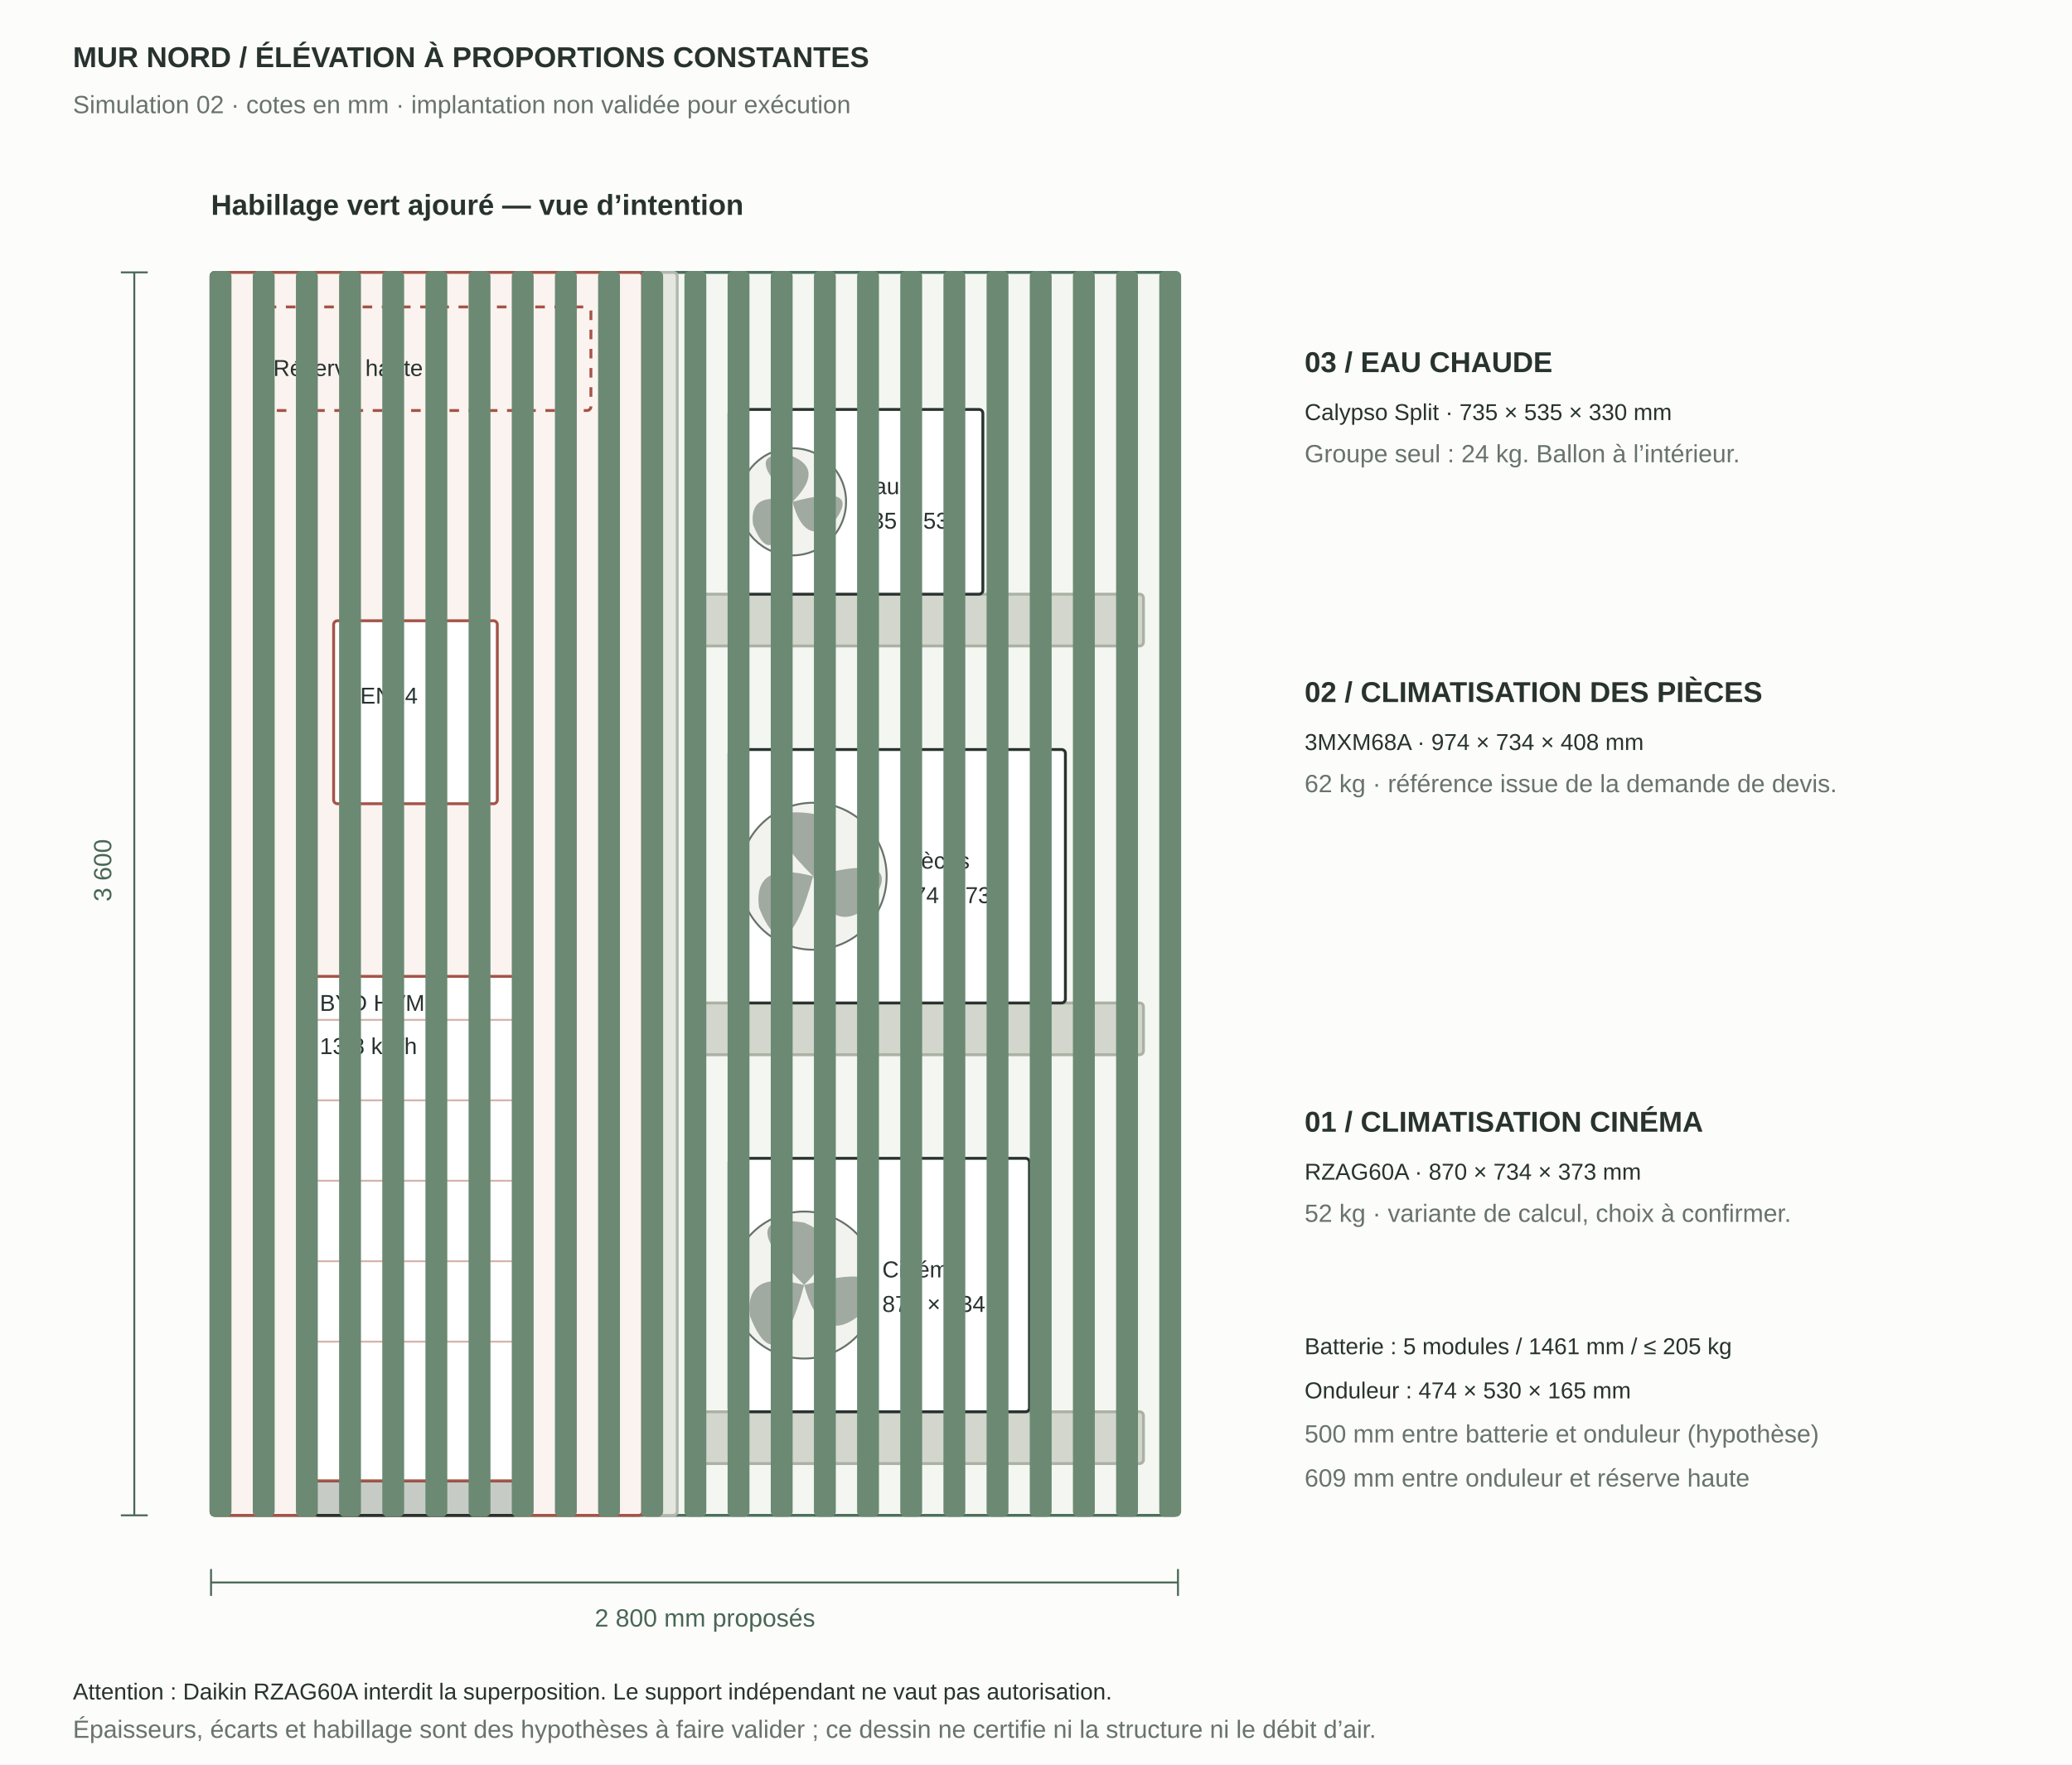
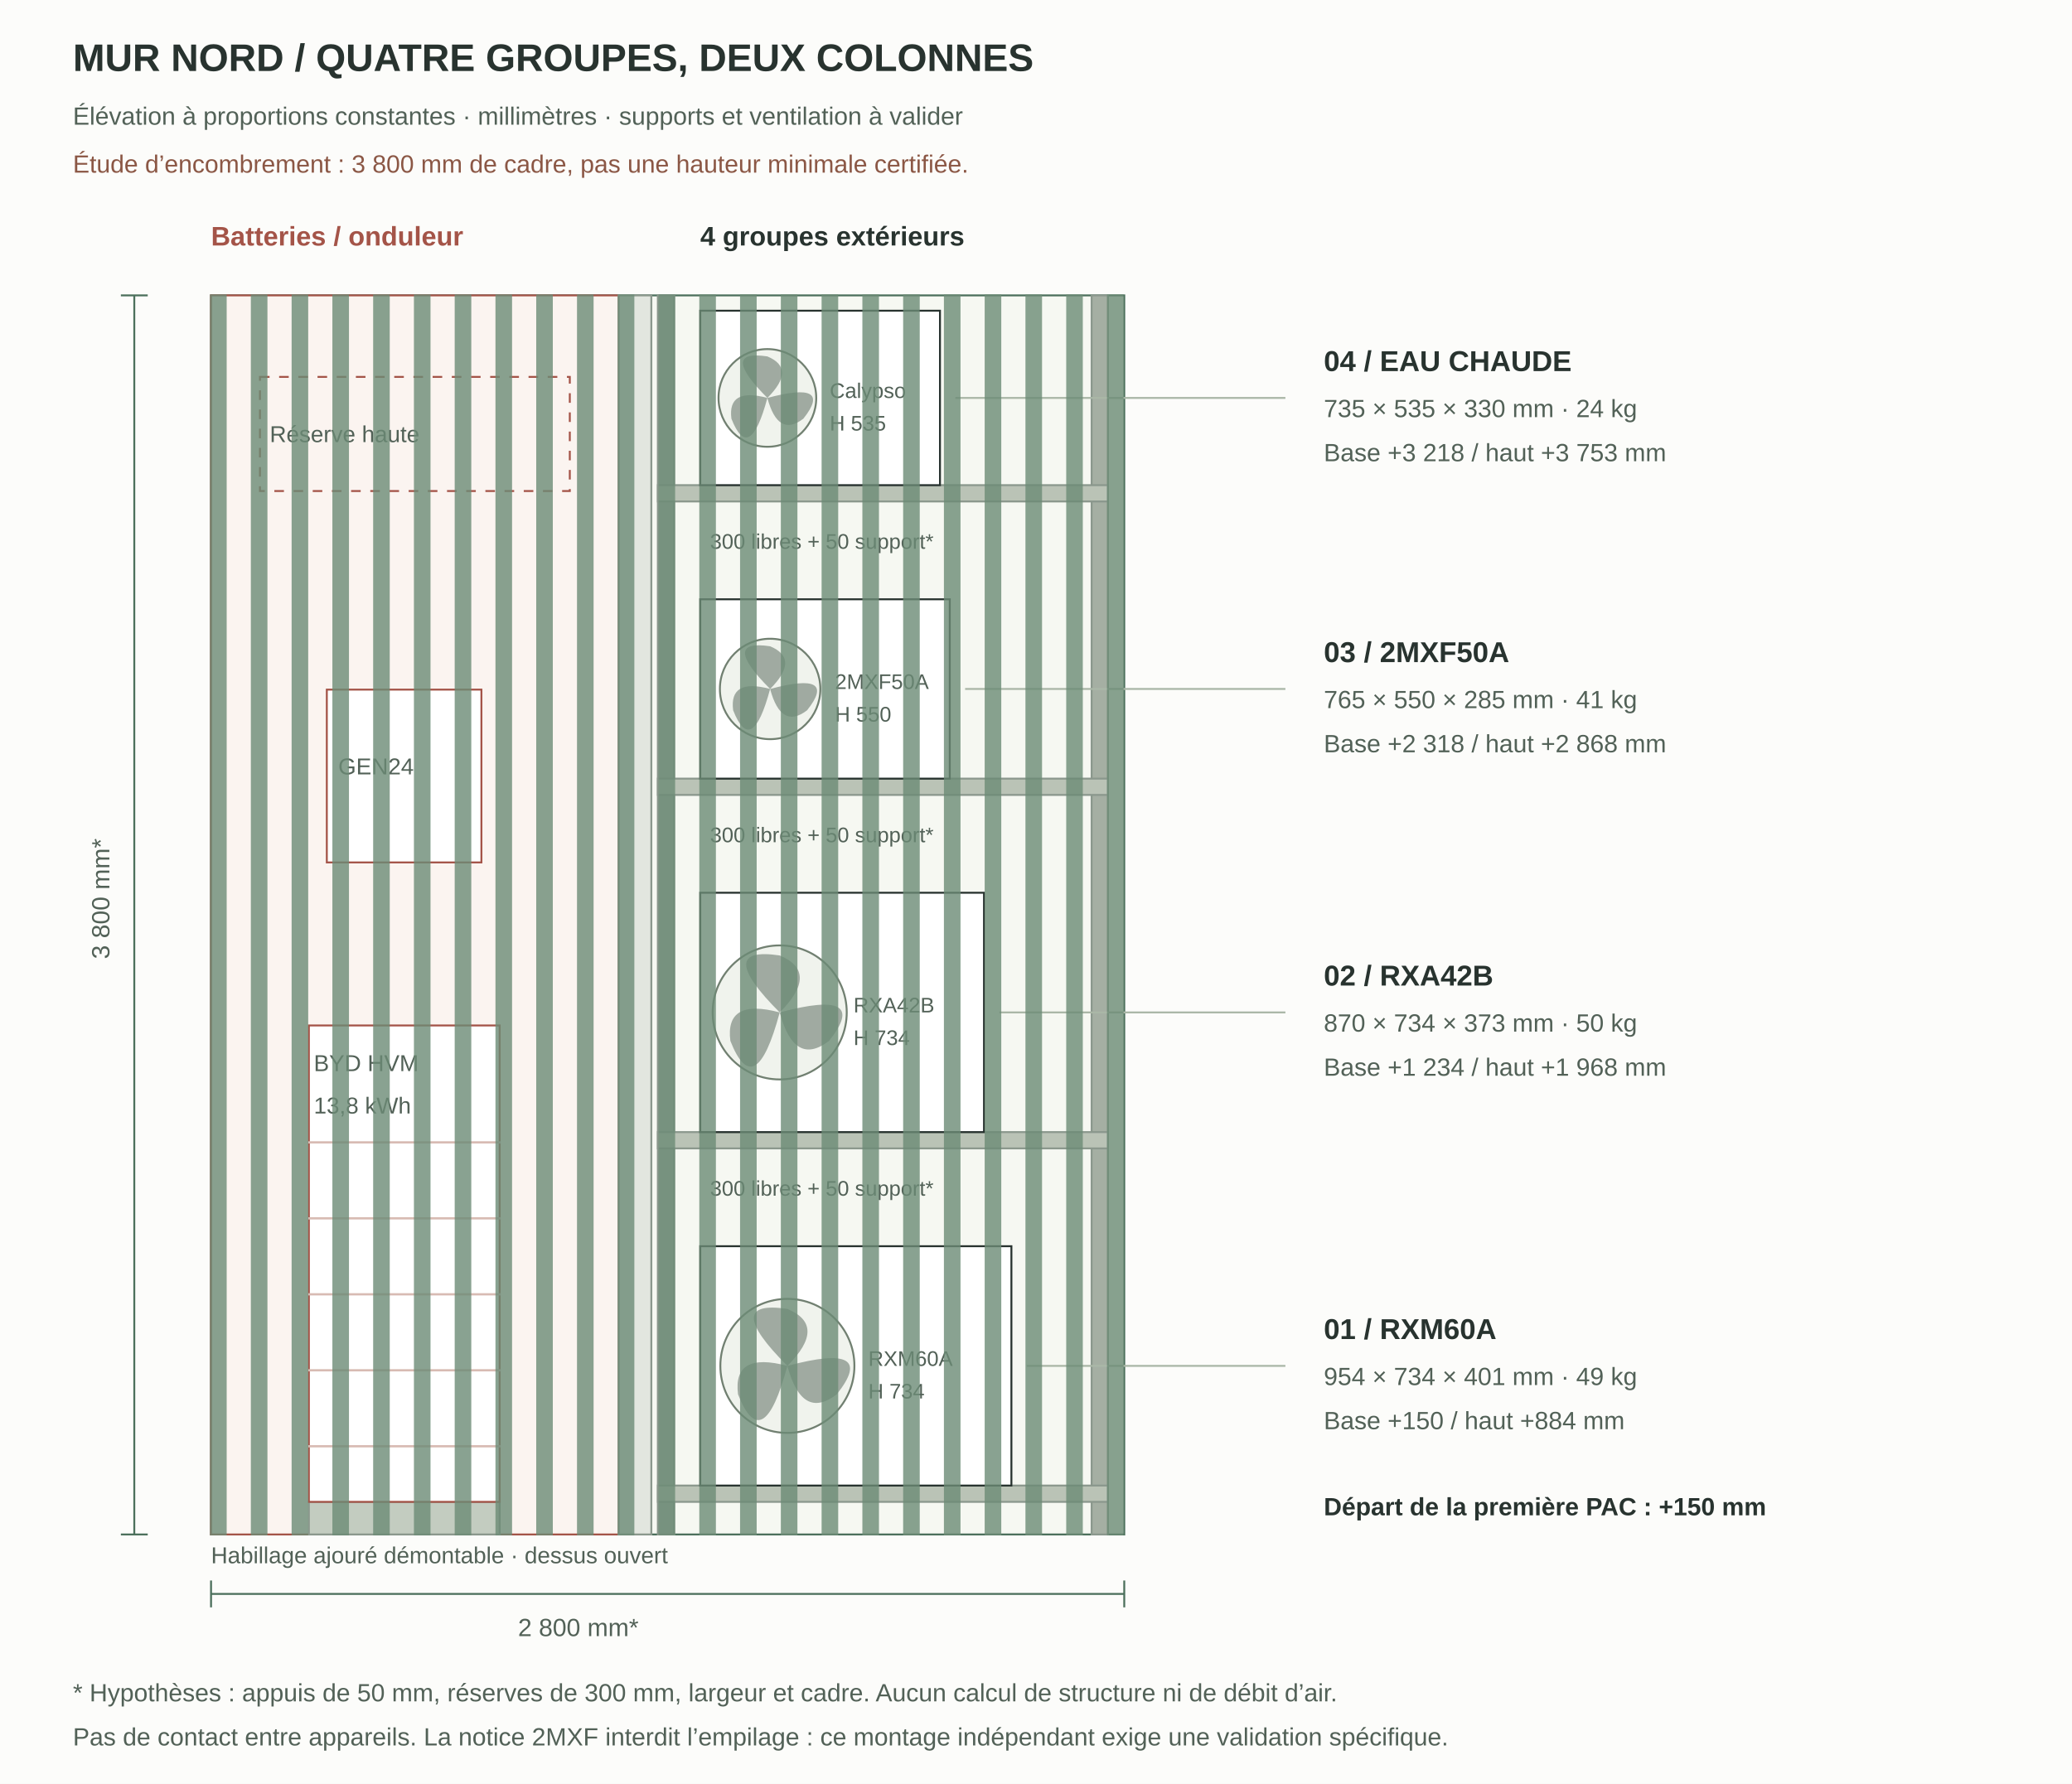
- <svg xmlns="http://www.w3.org/2000/svg" viewBox="0 0 1080 920" role="img">
+ <svg xmlns="http://www.w3.org/2000/svg" viewBox="0 0 1080 930" role="img">
  <rect width="100%" height="100%" fill="#fcfcfa" />
-   <style>text{font-family:Arial,sans-serif;fill:#28332f}.small{font-size:12px}.label{font-size:15px;font-weight:bold}.note{font-size:13px;fill:#68736c}.dim{font-size:13px;fill:#496655}</style>
-   <text x="38" y="35" class="label">MUR NORD / ÉLÉVATION À PROPORTIONS CONSTANTES</text>
-   <text x="38" y="59" class="note">Simulation 02 · cotes en mm · implantation non validée pour exécution</text>
-   <rect x="110.0" y="142.0" width="504.0" height="648.0" rx="2" fill="#f4f6f1" stroke="#4c705c" stroke-width="1.5" />
-   <rect x="110.0" y="142.0" width="225.0" height="648.0" rx="2" fill="#fbf3ef" stroke="#a45448" stroke-width="1.5" />
-   <rect x="335.0" y="142.0" width="18.0" height="648.0" rx="2" fill="#e4e6e0" stroke="#b0b8ad" stroke-width="1.5" />
-   <rect x="164.0" y="772.0" width="105.3" height="18.0" rx="2" fill="#c7cbc5" stroke="#28332f" stroke-width="1.5" />
-   <rect x="164.0" y="509.02" width="105.3" height="262.98" rx="2" fill="#fff" stroke="#a45448" stroke-width="1.5" />
-   <path d="M164.0 699.46h105.3" stroke="#d5b4ad" />
-   <path d="M164.0 657.52h105.3" stroke="#d5b4ad" />
-   <path d="M164.0 615.58h105.3" stroke="#d5b4ad" />
-   <path d="M164.0 573.64h105.3" stroke="#d5b4ad" />
-   <path d="M164.0 531.7h105.3" stroke="#d5b4ad" />
-   <text x="166.7" y="527.02" class="small">BYD HVM</text>
-   <text x="166.7" y="549.52" class="small">13,8 kWh</text>
-   <rect x="173.9" y="323.62" width="85.32" height="95.4" rx="2" fill="#fff" stroke="#a45448" stroke-width="1.5" />
-   <text x="178.4" y="366.82" class="small">GEN24</text>
-   <rect x="137.0" y="160.0" width="171.0" height="54.0" rx="2" fill="none" stroke="#a45448" stroke-width="1.5" stroke-dasharray="5 5" />
-   <text x="142.4" y="196.0" class="small">Réserve haute</text>
-   <rect x="362.0" y="736.0" width="234.0" height="27.0" rx="2" fill="#d2d6cd" stroke="#aab2a4" stroke-width="1.5" />
-   <rect x="362.0" y="522.88" width="234.0" height="27.0" rx="2" fill="#d2d6cd" stroke="#aab2a4" stroke-width="1.5" />
-   <rect x="362.0" y="309.76" width="234.0" height="27.0" rx="2" fill="#d2d6cd" stroke="#aab2a4" stroke-width="1.5" />
-   <rect x="380.0" y="603.88" width="156.6" height="132.12" rx="2" fill="#fff" stroke="#28332f" stroke-width="1.5" />
-   <circle cx="419.15" cy="669.94" r="38.315" fill="#f2f3ef" stroke="#67726a" />
-   <path d="M419.15 669.94q-38.315 -38.315 0 -32.568q22.989 9.579 0 32.568" fill="#a0aaa1" transform="rotate(0 419.15 669.94)" />
-   <path d="M419.15 669.94q-38.315 -38.315 0 -32.568q22.989 9.579 0 32.568" fill="#a0aaa1" transform="rotate(120 419.15 669.94)" />
-   <path d="M419.15 669.94q-38.315 -38.315 0 -32.568q22.989 9.579 0 32.568" fill="#a0aaa1" transform="rotate(240 419.15 669.94)" />
-   <text x="459.866" y="665.94" class="small">Cinéma</text>
-   <text x="459.866" y="683.94" class="small">870 × 734</text>
-   <rect x="380.0" y="390.76" width="175.32" height="132.12" rx="2" fill="#fff" stroke="#28332f" stroke-width="1.5" />
-   <circle cx="423.83" cy="456.82" r="38.315" fill="#f2f3ef" stroke="#67726a" />
-   <path d="M423.83 456.82q-38.315 -38.315 0 -32.568q22.989 9.579 0 32.568" fill="#a0aaa1" transform="rotate(0 423.83 456.82)" />
-   <path d="M423.83 456.82q-38.315 -38.315 0 -32.568q22.989 9.579 0 32.568" fill="#a0aaa1" transform="rotate(120 423.83 456.82)" />
-   <path d="M423.83 456.82q-38.315 -38.315 0 -32.568q22.989 9.579 0 32.568" fill="#a0aaa1" transform="rotate(240 423.83 456.82)" />
-   <text x="469.413" y="452.82" class="small">Pièces</text>
-   <text x="469.413" y="470.82" class="small">974 × 734</text>
-   <rect x="380.0" y="213.46" width="132.3" height="96.3" rx="2" fill="#fff" stroke="#28332f" stroke-width="1.5" />
-   <circle cx="413.075" cy="261.61" r="27.927" fill="#f2f3ef" stroke="#67726a" />
-   <path d="M413.075 261.61q-27.927 -27.927 0 -23.738q16.756 6.982 0 23.738" fill="#a0aaa1" transform="rotate(0 413.075 261.61)" />
-   <path d="M413.075 261.61q-27.927 -27.927 0 -23.738q16.756 6.982 0 23.738" fill="#a0aaa1" transform="rotate(120 413.075 261.61)" />
-   <path d="M413.075 261.61q-27.927 -27.927 0 -23.738q16.756 6.982 0 23.738" fill="#a0aaa1" transform="rotate(240 413.075 261.61)" />
-   <text x="447.473" y="257.61" class="small">Eau</text>
-   <text x="447.473" y="275.61" class="small">735 × 535</text>
-   <path d="M70 790V142.0M63 790h14M63 142.0h14" stroke="#496655" fill="none" />
-   <text x="58" y="470" class="dim" transform="rotate(-90 58 470)">3 600</text>
-   <path d="M110 825H614.0M110 818v14M614.0 818v14" stroke="#496655" />
-   <text x="310" y="848" class="dim">2 800 mm proposés</text>
-   <text x="680" y="194" class="label">03 / EAU CHAUDE</text>
-   <text x="680" y="219" class="small">Calypso Split · 735 × 535 × 330 mm</text>
-   <text x="680" y="241" class="note">Groupe seul : 24 kg. Ballon à l’intérieur.</text>
-   <text x="680" y="366" class="label">02 / CLIMATISATION DES PIÈCES</text>
-   <text x="680" y="391" class="small">3MXM68A · 974 × 734 × 408 mm</text>
-   <text x="680" y="413" class="note">62 kg · référence issue de la demande de devis.</text>
-   <text x="680" y="590" class="label">01 / CLIMATISATION CINÉMA</text>
-   <text x="680" y="615" class="small">RZAG60A · 870 × 734 × 373 mm</text>
-   <text x="680" y="637" class="note">52 kg · variante de calcul, choix à confirmer.</text>
-   <text x="680" y="706" class="small">Batterie : 5 modules / 1461 mm / ≤ 205 kg</text>
-   <text x="680" y="729" class="small">Onduleur : 474 × 530 × 165 mm</text>
-   <text x="680" y="752" class="note">500 mm entre batterie et onduleur (hypothèse)</text>
-   <text x="680" y="775" class="note">609 mm entre onduleur et réserve haute</text>
-   <rect x="110.0" y="142.0" width="9.9" height="648.0" rx="2" fill="#6b8973" stroke="#6b8973" stroke-width="1.5" />
-   <rect x="132.5" y="142.0" width="9.9" height="648.0" rx="2" fill="#6b8973" stroke="#6b8973" stroke-width="1.5" />
-   <rect x="155.0" y="142.0" width="9.9" height="648.0" rx="2" fill="#6b8973" stroke="#6b8973" stroke-width="1.5" />
-   <rect x="177.5" y="142.0" width="9.9" height="648.0" rx="2" fill="#6b8973" stroke="#6b8973" stroke-width="1.5" />
-   <rect x="200.0" y="142.0" width="9.9" height="648.0" rx="2" fill="#6b8973" stroke="#6b8973" stroke-width="1.5" />
-   <rect x="222.5" y="142.0" width="9.9" height="648.0" rx="2" fill="#6b8973" stroke="#6b8973" stroke-width="1.5" />
-   <rect x="245.0" y="142.0" width="9.9" height="648.0" rx="2" fill="#6b8973" stroke="#6b8973" stroke-width="1.5" />
-   <rect x="267.5" y="142.0" width="9.9" height="648.0" rx="2" fill="#6b8973" stroke="#6b8973" stroke-width="1.5" />
-   <rect x="290.0" y="142.0" width="9.9" height="648.0" rx="2" fill="#6b8973" stroke="#6b8973" stroke-width="1.5" />
-   <rect x="312.5" y="142.0" width="9.9" height="648.0" rx="2" fill="#6b8973" stroke="#6b8973" stroke-width="1.5" />
-   <rect x="335.0" y="142.0" width="9.9" height="648.0" rx="2" fill="#6b8973" stroke="#6b8973" stroke-width="1.5" />
-   <rect x="357.5" y="142.0" width="9.9" height="648.0" rx="2" fill="#6b8973" stroke="#6b8973" stroke-width="1.5" />
-   <rect x="380.0" y="142.0" width="9.9" height="648.0" rx="2" fill="#6b8973" stroke="#6b8973" stroke-width="1.5" />
-   <rect x="402.5" y="142.0" width="9.9" height="648.0" rx="2" fill="#6b8973" stroke="#6b8973" stroke-width="1.5" />
-   <rect x="425.0" y="142.0" width="9.9" height="648.0" rx="2" fill="#6b8973" stroke="#6b8973" stroke-width="1.5" />
-   <rect x="447.5" y="142.0" width="9.9" height="648.0" rx="2" fill="#6b8973" stroke="#6b8973" stroke-width="1.5" />
-   <rect x="470.0" y="142.0" width="9.9" height="648.0" rx="2" fill="#6b8973" stroke="#6b8973" stroke-width="1.5" />
-   <rect x="492.5" y="142.0" width="9.9" height="648.0" rx="2" fill="#6b8973" stroke="#6b8973" stroke-width="1.5" />
-   <rect x="515.0" y="142.0" width="9.9" height="648.0" rx="2" fill="#6b8973" stroke="#6b8973" stroke-width="1.5" />
-   <rect x="537.5" y="142.0" width="9.9" height="648.0" rx="2" fill="#6b8973" stroke="#6b8973" stroke-width="1.5" />
-   <rect x="560.0" y="142.0" width="9.9" height="648.0" rx="2" fill="#6b8973" stroke="#6b8973" stroke-width="1.5" />
-   <rect x="582.5" y="142.0" width="9.9" height="648.0" rx="2" fill="#6b8973" stroke="#6b8973" stroke-width="1.5" />
-   <rect x="605.0" y="142.0" width="9.9" height="648.0" rx="2" fill="#6b8973" stroke="#6b8973" stroke-width="1.5" />
-   <text x="110" y="112" class="label">Habillage vert ajouré — vue d’intention</text>
-   <text x="38" y="886" class="small">Attention : Daikin RZAG60A interdit la superposition. Le support indépendant ne vaut pas autorisation.</text>
-   <text x="38" y="906" class="note">Épaisseurs, écarts et habillage sont des hypothèses à faire valider ; ce dessin ne certifie ni la structure ni le débit d’air.</text>
+   <g font-family="Arial,sans-serif">
+     <text x="38" y="37" font-size="20" fill="#28332f" font-weight="bold">MUR NORD / QUATRE GROUPES, DEUX COLONNES</text>
+     <text x="38" y="65" font-size="13" fill="#526157" font-weight="normal">Élévation à proportions constantes · millimètres · supports et ventilation à valider</text>
+     <text x="38" y="90" font-size="13" fill="#8b5745" font-weight="normal">Étude d’encombrement : 3 800 mm de cadre, pas une hauteur minimale certifiée.</text>
+     <rect x="110.00" y="154.00" width="476.00" height="646.00" fill="#f6f8f2" stroke="#4c705c" />
+     <rect x="110.00" y="154.00" width="212.50" height="646.00" fill="#fbf4f0" stroke="#a45448" />
+     <rect x="322.50" y="154.00" width="17.00" height="646.00" fill="#e2e6df" stroke="#8b988d" />
+     <rect x="161.00" y="783.00" width="99.45" height="17.00" fill="#c3ccc0" stroke="#8b988d" />
+     <rect x="161.00" y="534.63" width="99.45" height="248.37" fill="white" stroke="#a45448" />
+     <rect x="161.00" y="753.93" width="99.45" height="0.17" fill="#d8bbb3" stroke="#d8bbb3" />
+     <rect x="161.00" y="714.32" width="99.45" height="0.17" fill="#d8bbb3" stroke="#d8bbb3" />
+     <rect x="161.00" y="674.71" width="99.45" height="0.17" fill="#d8bbb3" stroke="#d8bbb3" />
+     <rect x="161.00" y="635.10" width="99.45" height="0.17" fill="#d8bbb3" stroke="#d8bbb3" />
+     <rect x="161.00" y="595.49" width="99.45" height="0.17" fill="#d8bbb3" stroke="#d8bbb3" />
+     <text x="163.55" y="558.43" font-size="12" fill="#526157" font-weight="normal">BYD HVM</text>
+     <text x="163.55" y="580.53" font-size="12" fill="#526157" font-weight="normal">13,8 kWh</text>
+     <rect x="170.35" y="359.53" width="80.58" height="90.10" fill="white" stroke="#a45448" />
+     <text x="176.3" y="403.73" font-size="12" fill="#526157" font-weight="normal">GEN24</text>
+     <rect x="135.50" y="196.50" width="161.50" height="59.50" fill="none" stroke="#a45448" stroke-dasharray="5 5" />
+     <text x="140.6" y="230.5" font-size="12" fill="#526157" font-weight="normal">Réserve haute</text>
+     <rect x="342.90" y="154.00" width="8.50" height="646.00" fill="#a5afa3" stroke="#8b988d" />
+     <rect x="569.00" y="154.00" width="8.50" height="646.00" fill="#a5afa3" stroke="#8b988d" />
+     <rect x="342.90" y="774.50" width="234.60" height="8.50" fill="#bac3b6" stroke="#8b988d" />
+     <rect x="365.00" y="649.72" width="162.18" height="124.78" fill="white" stroke="#28332f" />
+     <circle cx="410.41" cy="712.11" r="34.938" fill="#f0f3ed" stroke="#718071" />
+     <path d="M410.41 712.11q-34.938 -34.938 0 -29.698q20.963 8.735 0 29.698" fill="#a0aaa1" transform="rotate(0 410.4104 712.11)" />
+     <path d="M410.41 712.11q-34.938 -34.938 0 -29.698q20.963 8.735 0 29.698" fill="#a0aaa1" transform="rotate(120 410.4104 712.11)" />
+     <path d="M410.41 712.11q-34.938 -34.938 0 -29.698q20.963 8.735 0 29.698" fill="#a0aaa1" transform="rotate(240 410.4104 712.11)" />
+     <text x="452.577" y="712.11" font-size="11" fill="#526157" font-weight="normal">RXM60A</text>
+     <text x="452.577" y="729.11" font-size="11" fill="#526157" font-weight="normal">H 734</text>
+     <text x="370.1" y="623.37" font-size="11" fill="#526157" font-weight="normal">300 libres + 50 support*</text>
+     <path d="M535.18 712.11H670" stroke="#aab7a7" />
+     <text x="690" y="698.11" font-size="15" fill="#28332f" font-weight="bold">01 / RXM60A</text>
+     <text x="690" y="722.11" font-size="13" fill="#526157" font-weight="normal">954 × 734 × 401 mm · 49 kg</text>
+     <text x="690" y="745.11" font-size="13" fill="#526157" font-weight="normal">Base +150 / haut +884 mm</text>
+     <rect x="342.90" y="590.22" width="234.60" height="8.50" fill="#bac3b6" stroke="#8b988d" />
+     <rect x="365.00" y="465.44" width="147.90" height="124.78" fill="white" stroke="#28332f" />
+     <circle cx="406.412" cy="527.83" r="34.938" fill="#f0f3ed" stroke="#718071" />
+     <path d="M406.412 527.83q-34.938 -34.938 0 -29.698q20.963 8.735 0 29.698" fill="#a0aaa1" transform="rotate(0 406.412 527.83)" />
+     <path d="M406.412 527.83q-34.938 -34.938 0 -29.698q20.963 8.735 0 29.698" fill="#a0aaa1" transform="rotate(120 406.412 527.83)" />
+     <path d="M406.412 527.83q-34.938 -34.938 0 -29.698q20.963 8.735 0 29.698" fill="#a0aaa1" transform="rotate(240 406.412 527.83)" />
+     <text x="444.866" y="527.83" font-size="11" fill="#526157" font-weight="normal">RXA42B</text>
+     <text x="444.866" y="544.83" font-size="11" fill="#526157" font-weight="normal">H 734</text>
+     <text x="370.1" y="439.09" font-size="11" fill="#526157" font-weight="normal">300 libres + 50 support*</text>
+     <path d="M520.9 527.83H670" stroke="#aab7a7" />
+     <text x="690" y="513.83" font-size="15" fill="#28332f" font-weight="bold">02 / RXA42B</text>
+     <text x="690" y="537.83" font-size="13" fill="#526157" font-weight="normal">870 × 734 × 373 mm · 50 kg</text>
+     <text x="690" y="560.83" font-size="13" fill="#526157" font-weight="normal">Base +1 234 / haut +1 968 mm</text>
+     <rect x="342.90" y="405.94" width="234.60" height="8.50" fill="#bac3b6" stroke="#8b988d" />
+     <rect x="365.00" y="312.44" width="130.05" height="93.50" fill="white" stroke="#28332f" />
+     <circle cx="401.414" cy="359.19" r="26.18" fill="#f0f3ed" stroke="#718071" />
+     <path d="M401.414 359.19q-26.18 -26.18 0 -22.253q15.708 6.545 0 22.253" fill="#a0aaa1" transform="rotate(0 401.414 359.19)" />
+     <path d="M401.414 359.19q-26.18 -26.18 0 -22.253q15.708 6.545 0 22.253" fill="#a0aaa1" transform="rotate(120 401.414 359.19)" />
+     <path d="M401.414 359.19q-26.18 -26.18 0 -22.253q15.708 6.545 0 22.253" fill="#a0aaa1" transform="rotate(240 401.414 359.19)" />
+     <text x="435.227" y="359.19" font-size="11" fill="#526157" font-weight="normal">2MXF50A</text>
+     <text x="435.227" y="376.19" font-size="11" fill="#526157" font-weight="normal">H 550</text>
+     <text x="370.1" y="286.09" font-size="11" fill="#526157" font-weight="normal">300 libres + 50 support*</text>
+     <path d="M503.05 359.19H670" stroke="#aab7a7" />
+     <text x="690" y="345.19" font-size="15" fill="#28332f" font-weight="bold">03 / 2MXF50A</text>
+     <text x="690" y="369.19" font-size="13" fill="#526157" font-weight="normal">765 × 550 × 285 mm · 41 kg</text>
+     <text x="690" y="392.19" font-size="13" fill="#526157" font-weight="normal">Base +2 318 / haut +2 868 mm</text>
+     <rect x="342.90" y="252.94" width="234.60" height="8.50" fill="#bac3b6" stroke="#8b988d" />
+     <rect x="365.00" y="161.99" width="124.95" height="90.95" fill="white" stroke="#28332f" />
+     <circle cx="399.986" cy="207.465" r="25.466" fill="#f0f3ed" stroke="#718071" />
+     <path d="M399.986 207.465q-25.466 -25.466 0 -21.646q15.28 6.367 0 21.646" fill="#a0aaa1" transform="rotate(0 399.986 207.465)" />
+     <path d="M399.986 207.465q-25.466 -25.466 0 -21.646q15.28 6.367 0 21.646" fill="#a0aaa1" transform="rotate(120 399.986 207.465)" />
+     <path d="M399.986 207.465q-25.466 -25.466 0 -21.646q15.28 6.367 0 21.646" fill="#a0aaa1" transform="rotate(240 399.986 207.465)" />
+     <text x="432.473" y="207.465" font-size="11" fill="#526157" font-weight="normal">Calypso</text>
+     <text x="432.473" y="224.465" font-size="11" fill="#526157" font-weight="normal">H 535</text>
+     <path d="M497.95 207.465H670" stroke="#aab7a7" />
+     <text x="690" y="193.465" font-size="15" fill="#28332f" font-weight="bold">04 / EAU CHAUDE</text>
+     <text x="690" y="217.465" font-size="13" fill="#526157" font-weight="normal">735 × 535 × 330 mm · 24 kg</text>
+     <text x="690" y="240.465" font-size="13" fill="#526157" font-weight="normal">Base +3 218 / haut +3 753 mm</text>
+     <path d="M70 800V154.0M63 800h14M63 154.0h14" stroke="#4c705c" />
+     <text transform="rotate(-90 57 500)" x="57" y="500" font-size="13" fill="#526157" font-weight="normal">3 800 mm*</text>
+     <path d="M110 831H586.0M110 824v14M586.0 824v14" stroke="#4c705c" />
+     <text x="270" y="853" font-size="13" fill="#526157" font-weight="normal">2 800 mm*</text>
+     <text x="690" y="790" font-size="13" fill="#28332f" font-weight="bold">Départ de la première PAC : +150 mm</text>
+     <text x="110" y="128" font-size="14" fill="#a45448" font-weight="bold">Batteries / onduleur</text>
+     <text x="365" y="128" font-size="14" fill="#28332f" font-weight="bold">4 groupes extérieurs</text>
+     <rect x="110.00" y="154.00" width="7.65" height="646.00" fill="#6c8b75" stroke="#6c8b75" opacity=".8" />
+     <rect x="131.25" y="154.00" width="7.65" height="646.00" fill="#6c8b75" stroke="#6c8b75" opacity=".8" />
+     <rect x="152.50" y="154.00" width="7.65" height="646.00" fill="#6c8b75" stroke="#6c8b75" opacity=".8" />
+     <rect x="173.75" y="154.00" width="7.65" height="646.00" fill="#6c8b75" stroke="#6c8b75" opacity=".8" />
+     <rect x="195.00" y="154.00" width="7.65" height="646.00" fill="#6c8b75" stroke="#6c8b75" opacity=".8" />
+     <rect x="216.25" y="154.00" width="7.65" height="646.00" fill="#6c8b75" stroke="#6c8b75" opacity=".8" />
+     <rect x="237.50" y="154.00" width="7.65" height="646.00" fill="#6c8b75" stroke="#6c8b75" opacity=".8" />
+     <rect x="258.75" y="154.00" width="7.65" height="646.00" fill="#6c8b75" stroke="#6c8b75" opacity=".8" />
+     <rect x="280.00" y="154.00" width="7.65" height="646.00" fill="#6c8b75" stroke="#6c8b75" opacity=".8" />
+     <rect x="301.25" y="154.00" width="7.65" height="646.00" fill="#6c8b75" stroke="#6c8b75" opacity=".8" />
+     <rect x="322.50" y="154.00" width="7.65" height="646.00" fill="#6c8b75" stroke="#6c8b75" opacity=".8" />
+     <rect x="343.75" y="154.00" width="7.65" height="646.00" fill="#6c8b75" stroke="#6c8b75" opacity=".8" />
+     <rect x="365.00" y="154.00" width="7.65" height="646.00" fill="#6c8b75" stroke="#6c8b75" opacity=".8" />
+     <rect x="386.25" y="154.00" width="7.65" height="646.00" fill="#6c8b75" stroke="#6c8b75" opacity=".8" />
+     <rect x="407.50" y="154.00" width="7.65" height="646.00" fill="#6c8b75" stroke="#6c8b75" opacity=".8" />
+     <rect x="428.75" y="154.00" width="7.65" height="646.00" fill="#6c8b75" stroke="#6c8b75" opacity=".8" />
+     <rect x="450.00" y="154.00" width="7.65" height="646.00" fill="#6c8b75" stroke="#6c8b75" opacity=".8" />
+     <rect x="471.25" y="154.00" width="7.65" height="646.00" fill="#6c8b75" stroke="#6c8b75" opacity=".8" />
+     <rect x="492.50" y="154.00" width="7.65" height="646.00" fill="#6c8b75" stroke="#6c8b75" opacity=".8" />
+     <rect x="513.75" y="154.00" width="7.65" height="646.00" fill="#6c8b75" stroke="#6c8b75" opacity=".8" />
+     <rect x="535.00" y="154.00" width="7.65" height="646.00" fill="#6c8b75" stroke="#6c8b75" opacity=".8" />
+     <rect x="556.25" y="154.00" width="7.65" height="646.00" fill="#6c8b75" stroke="#6c8b75" opacity=".8" />
+     <rect x="577.50" y="154.00" width="7.65" height="646.00" fill="#6c8b75" stroke="#6c8b75" opacity=".8" />
+     <text x="110" y="815" font-size="12" fill="#526157" font-weight="normal">Habillage ajouré démontable · dessus ouvert</text>
+     <text x="38" y="887" font-size="13" fill="#526157" font-weight="normal">* Hypothèses : appuis de 50 mm, réserves de 300 mm, largeur et cadre. Aucun calcul de structure ni de débit d’air.</text>
+     <text x="38" y="910" font-size="13" fill="#526157" font-weight="normal">Pas de contact entre appareils. La notice 2MXF interdit l’empilage : ce montage indépendant exige une validation spécifique.</text>
+   </g>
</svg>
